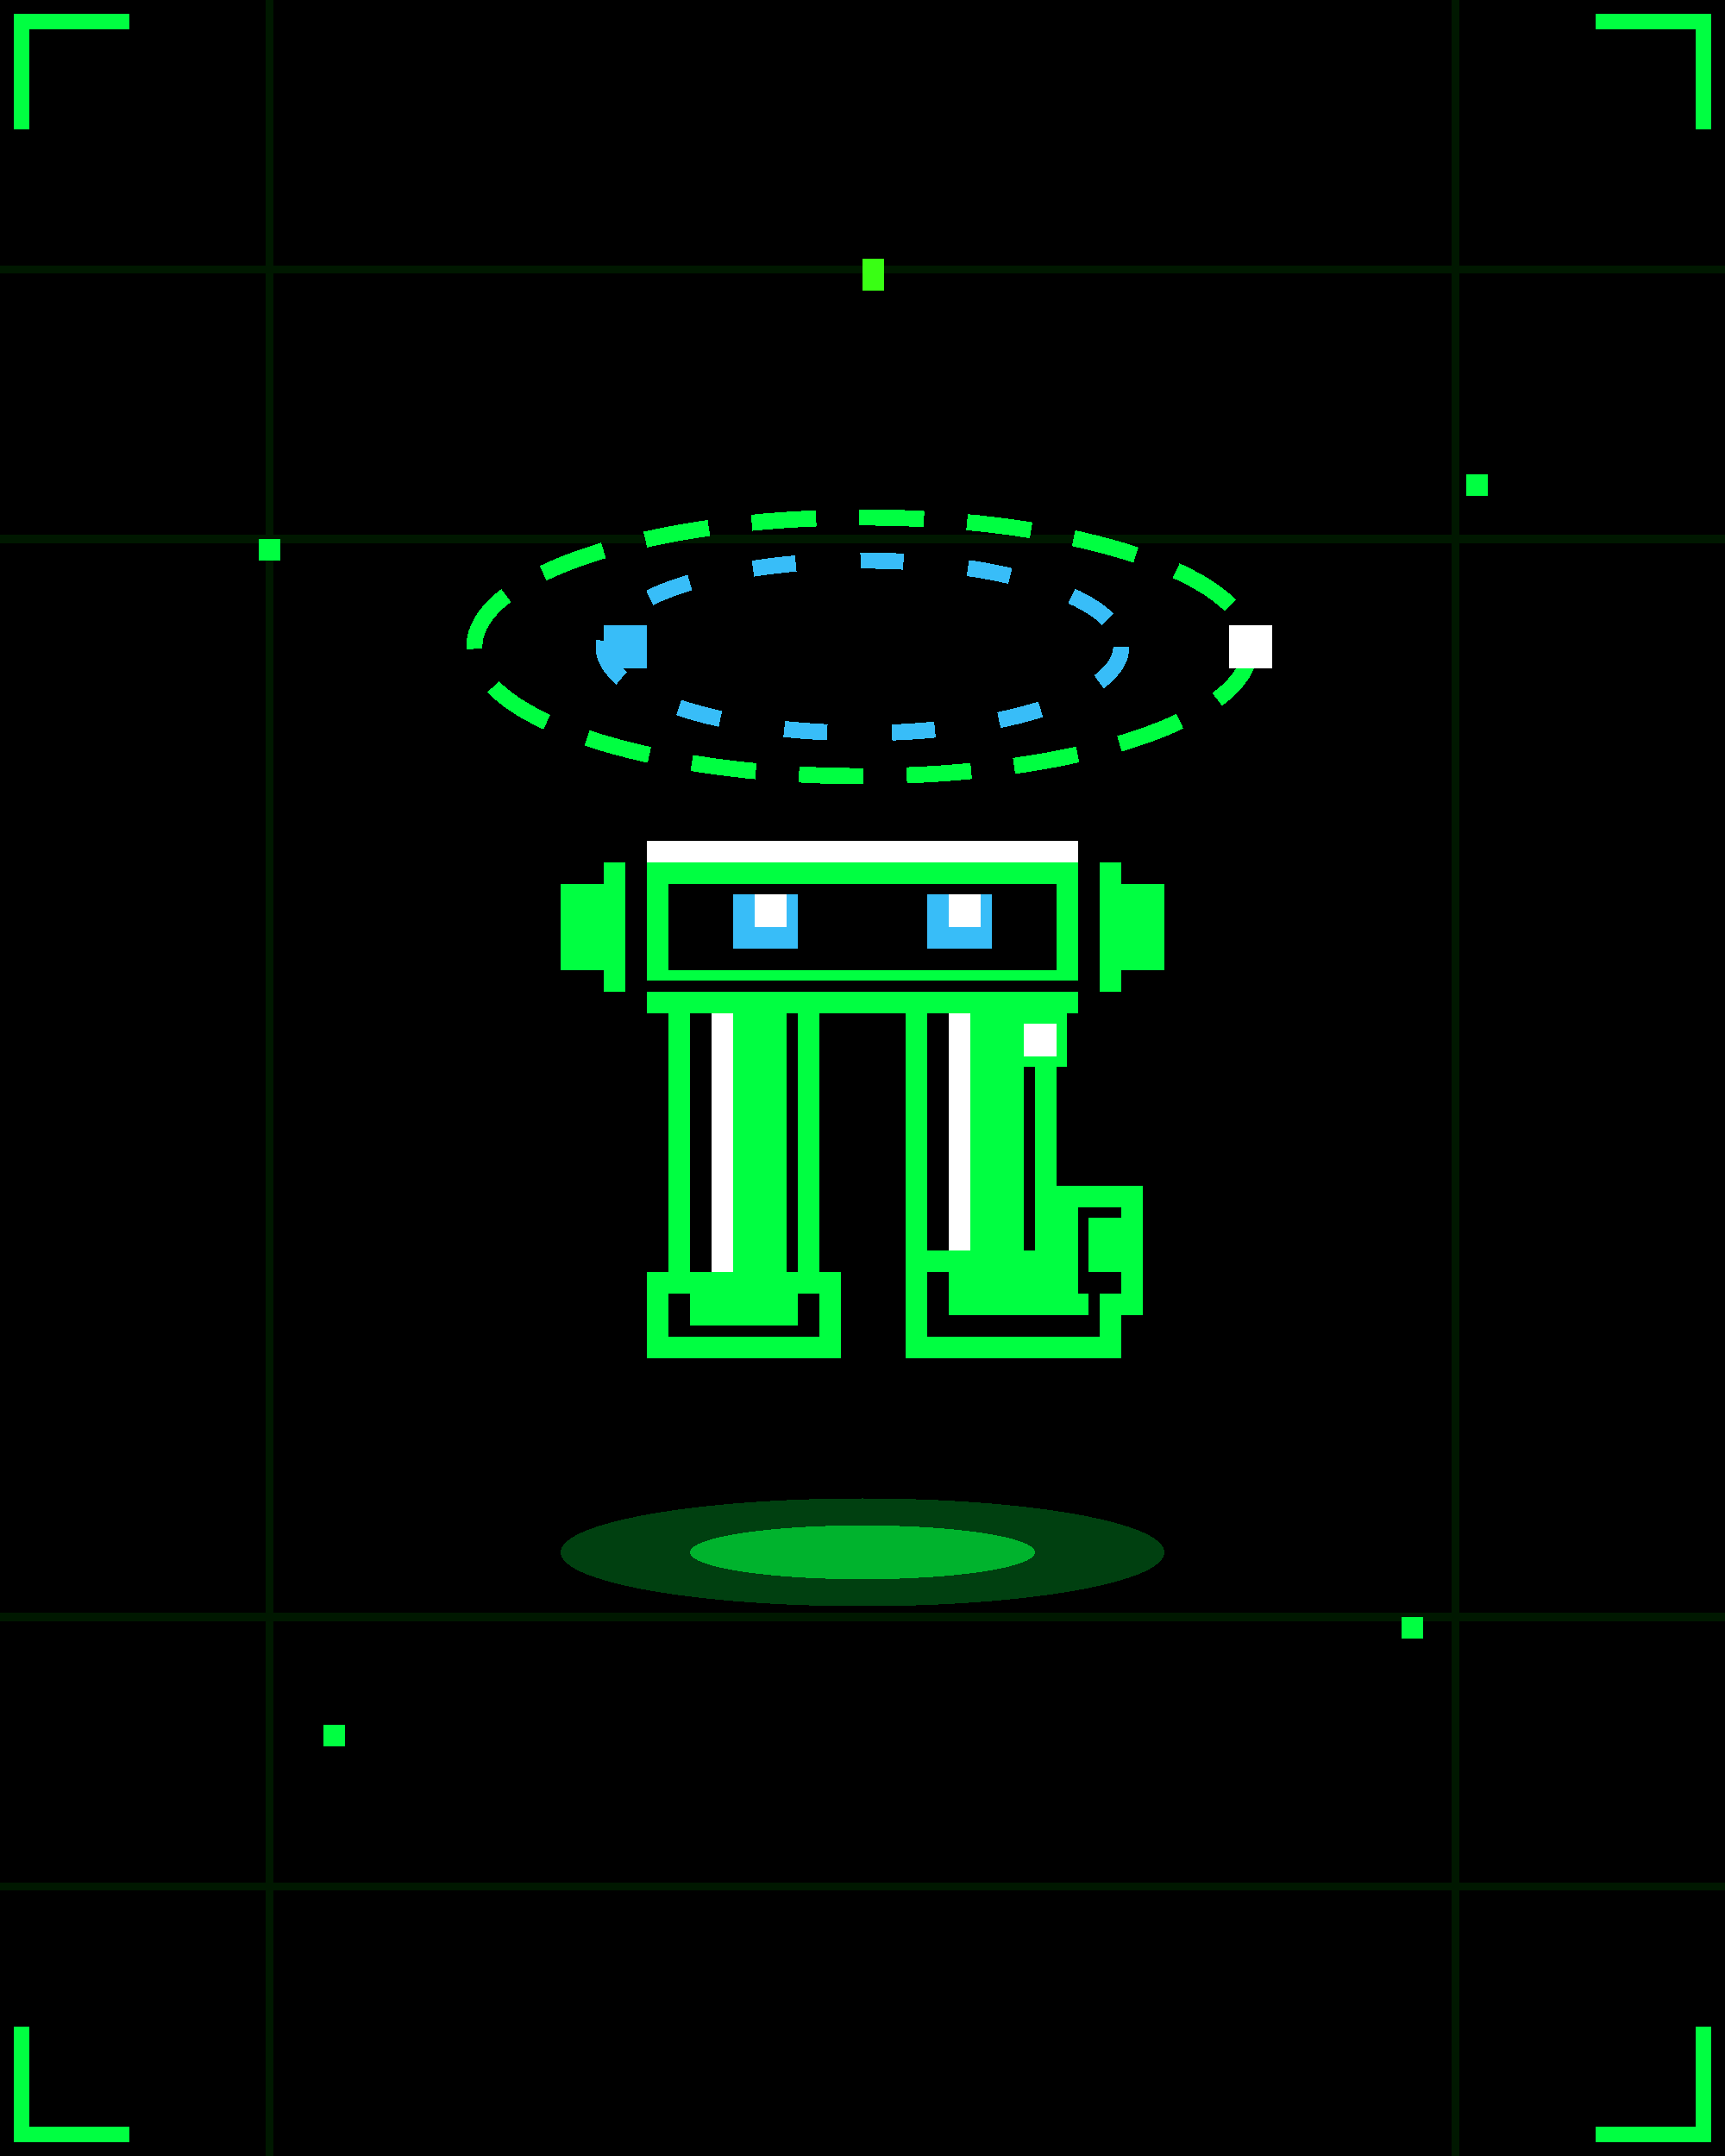
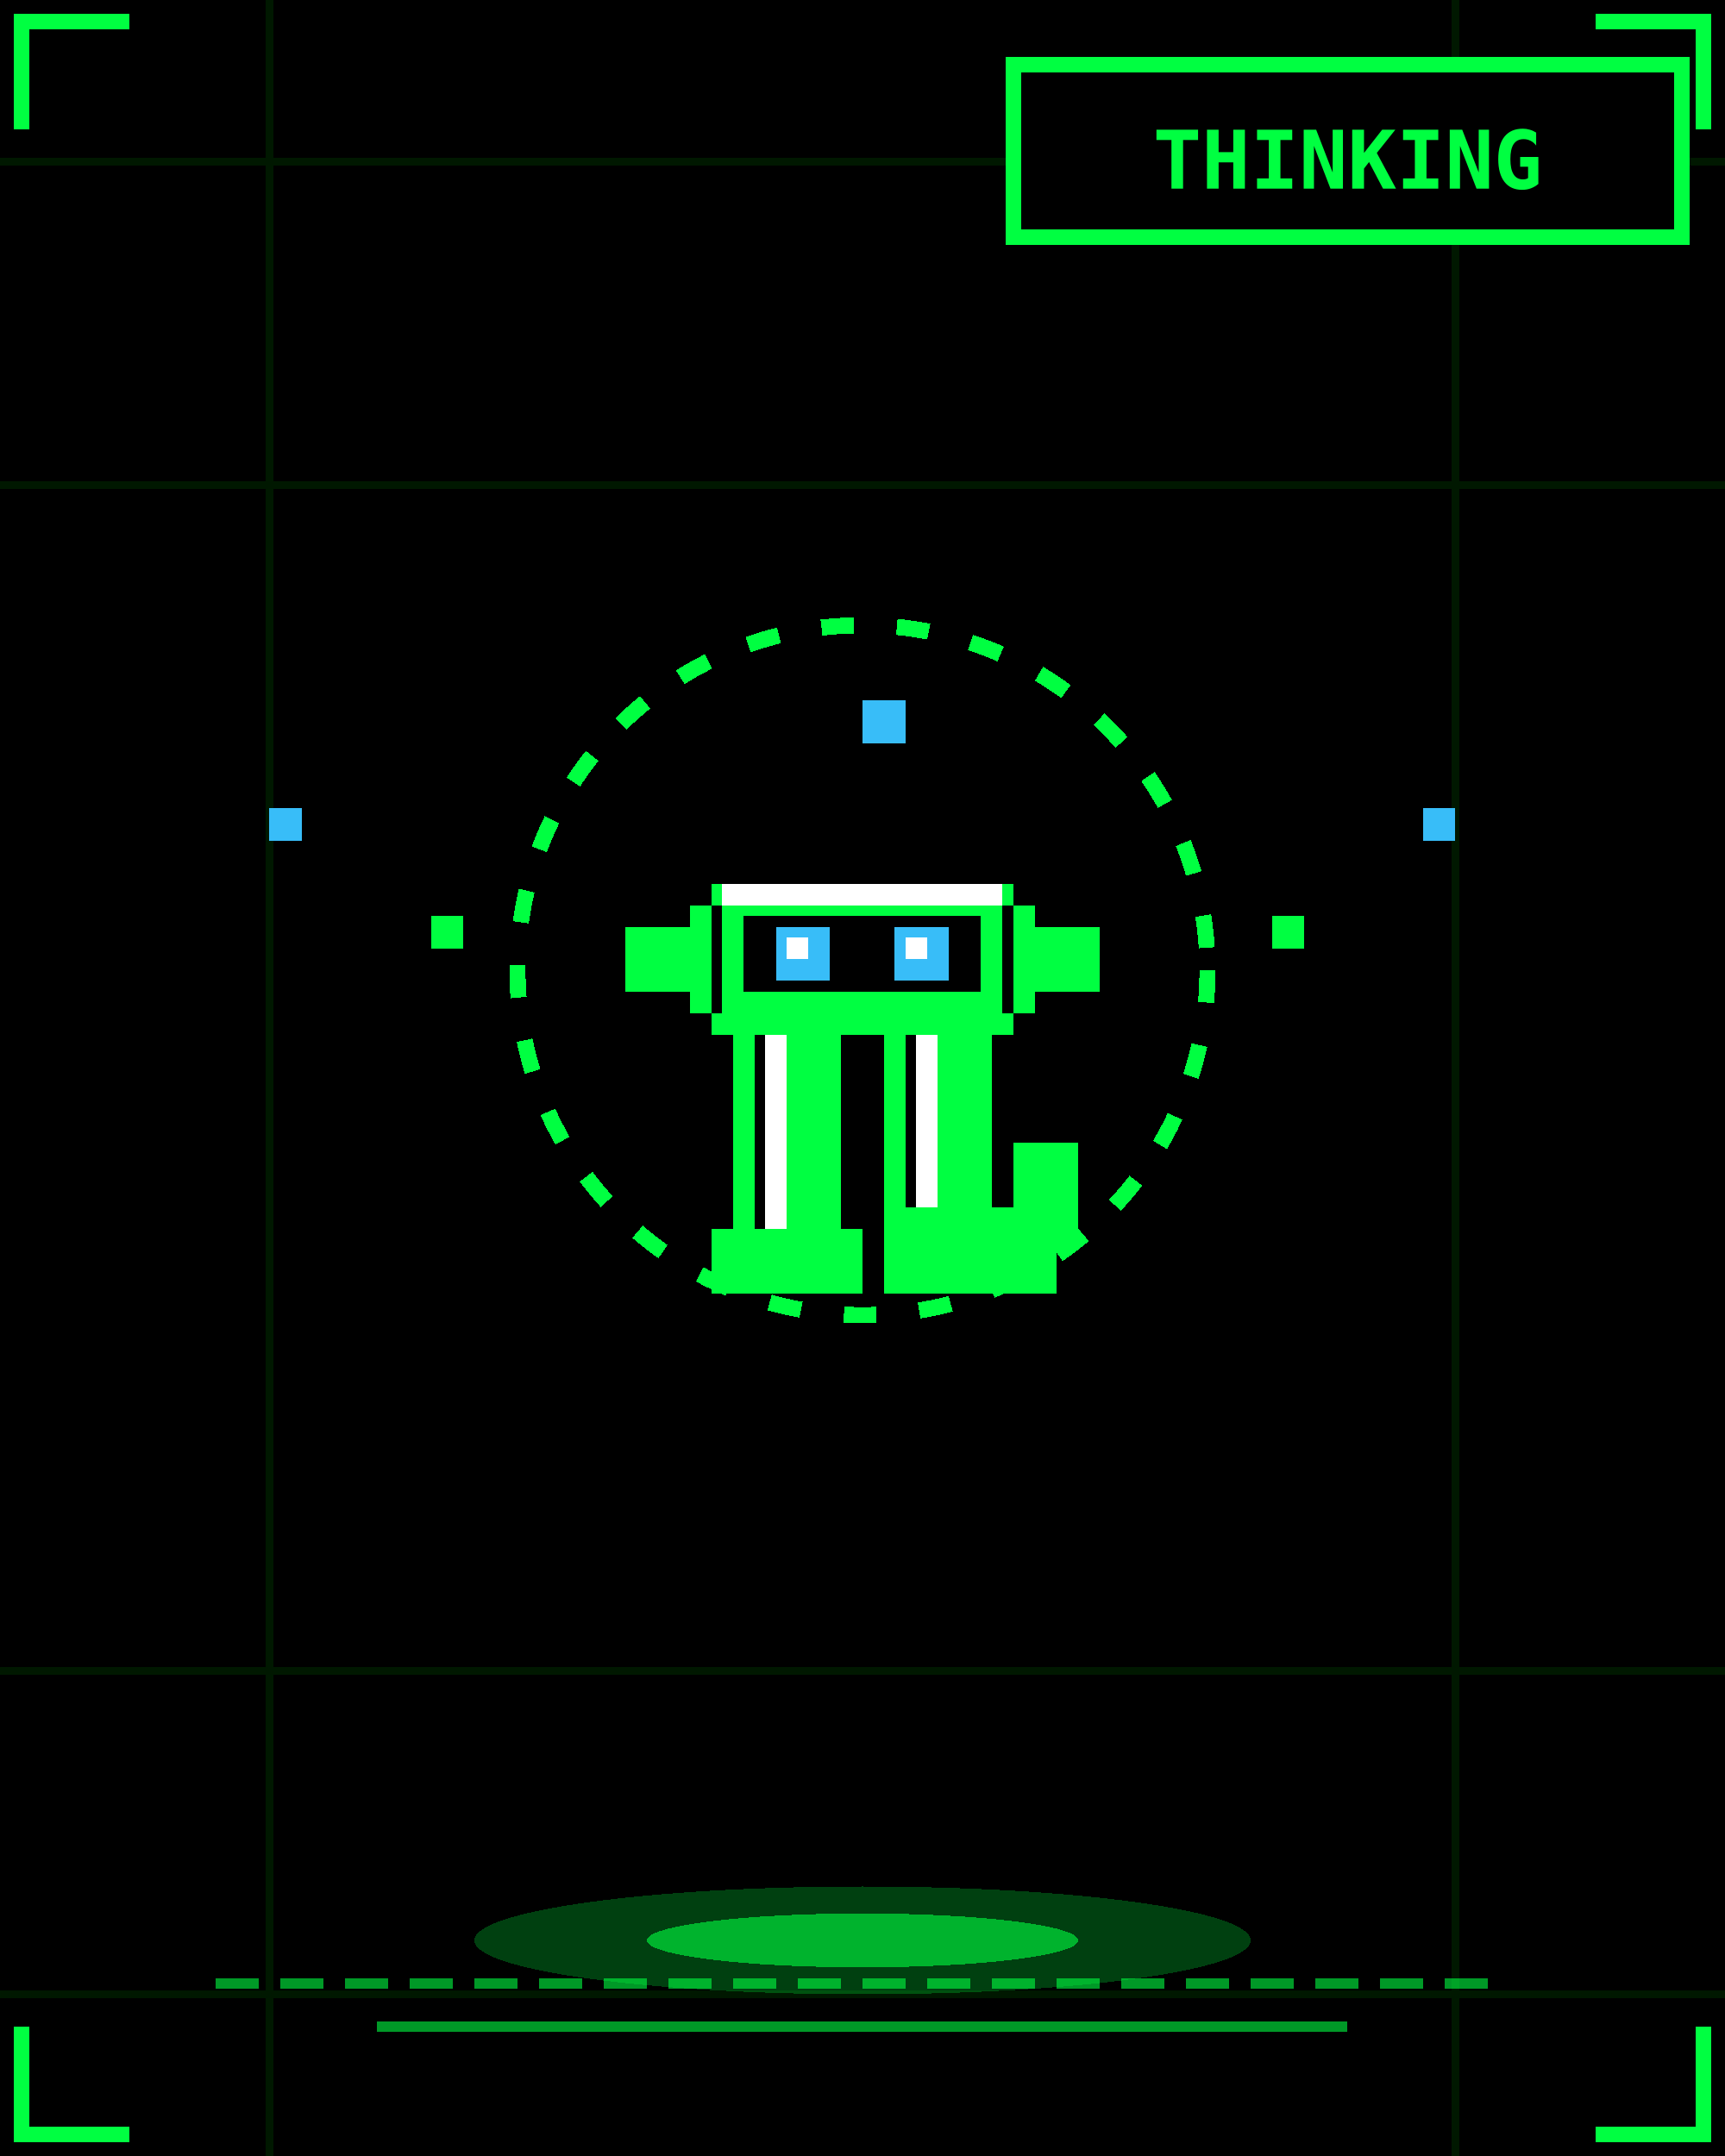
<svg xmlns="http://www.w3.org/2000/svg" viewBox="0 0 160 200" width="100%" height="100%" preserveAspectRatio="none" shape-rendering="crispEdges">
  <style>
-     /* LCD Stepped Frame Timing (4-8 FPS Authentic Embedded Matrix Stutter) */
-     @keyframes thinkBob { 0%, 100% { transform: translateY(0px); } 50% { transform: translateY(-4px); } }
-     @keyframes haloSpin1 { 0% { transform: rotate(0deg); } 100% { transform: rotate(360deg); } }
-     @keyframes haloSpin2 { 0% { transform: rotate(360deg); } 100% { transform: rotate(0deg); } }
-     @keyframes matrixDust { 0% { transform: translateY(0); opacity: 0; } 50% { opacity: 0.8; } 100% { transform: translateY(-30px); opacity: 0; } }
-     @keyframes eyeLook { 0%, 100% { transform: translate(0px, 0px); } 30% { transform: translate(2px, -2px); } 70% { transform: translate(-2px, -2px); } }
+     @keyframes psychicPulse {
+       0% { transform: scale(0.6); opacity: 0.8; }
+       50% { opacity: 0.3; }
+       100% { transform: scale(1.6); opacity: 0; }
+     }
+     @keyframes levitateFloat {
+       0%, 100% { transform: translateY(0px); }
+       50% { transform: translateY(-6px); }
+     }
+     @keyframes thoughtParticle1 {
+       0% { transform: translateY(0px); opacity: 0; }
+       40% { opacity: 1; }
+       100% { transform: translateY(-70px); opacity: 0; }
+     }
+     @keyframes thoughtParticle2 {
+       0% { transform: translateY(0px); opacity: 0; }
+       40% { opacity: 1; }
+       100% { transform: translateY(-70px); opacity: 0; }
+     }

-     .mascot-think { animation: thinkBob 1.6s steps(2) infinite; transform-origin: 80px 100px; }
-     .halo-group-1 { animation: haloSpin1 4s steps(8) infinite; transform-origin: 80px 60px; }
-     .halo-group-2 { animation: haloSpin2 6s steps(12) infinite; transform-origin: 80px 60px; }
-     .dust-particles { animation: matrixDust 2s steps(4) infinite; }
-     .eye-scan { animation: eyeLook 2.4s steps(3) infinite; }
+     .mascot-thinking { animation: levitateFloat 2s steps(4) infinite; transform-origin: 80px 100px; }
+     .psychic-1 { animation: psychicPulse 1.8s steps(4) infinite; transform-origin: 80px 90px; }
+     .psychic-2 { animation: psychicPulse 1.8s steps(4) infinite 0.9s; transform-origin: 80px 90px; }
+     .tp-1 { animation: thoughtParticle1 2.2s steps(6) infinite; }
+     .tp-2 { animation: thoughtParticle2 2.6s steps(6) infinite 1.1s; }
  </style>
  <rect width="160" height="200" fill="#000000" />
  <g stroke="#003b00" stroke-width="0.75" opacity="0.4">
-     <line x1="0" y1="25" x2="160" y2="25" />
-     <line x1="0" y1="50" x2="160" y2="50" />
-     <line x1="0" y1="150" x2="160" y2="150" />
-     <line x1="0" y1="175" x2="160" y2="175" />
+     <line x1="0" y1="15" x2="160" y2="15" />
+     <line x1="0" y1="45" x2="160" y2="45" />
+     <line x1="0" y1="155" x2="160" y2="155" />
+     <line x1="0" y1="185" x2="160" y2="185" />
    <line x1="25" y1="0" x2="25" y2="200" />
    <line x1="135" y1="0" x2="135" y2="200" />
  </g>
  <g stroke="#00ff41" stroke-width="1.5" fill="none">
    <path d="M2,12 L2,2 L12,2" />
    <path d="M158,12 L158,2 L148,2" />
    <path d="M2,188 L2,198 L12,198" />
    <path d="M158,188 L158,198 L148,198" />
  </g>
-   <g class="dust-particles" fill="#00ff41">
-     <rect x="24" y="50" width="2" height="2" />
-     <rect x="136" y="44" width="2" height="2" />
-     <rect x="30" y="160" width="2" height="2" />
-     <rect x="130" y="150" width="2" height="2" />
-     <rect x="80" y="24" width="2" height="3" fill="#39ff14" />
+   <g transform="translate(94, 6)">
+     <rect width="62" height="16" fill="#000000" stroke="#00ff41" stroke-width="1.5" />
+     <text x="31" y="11.5" font-family="'Fira Code', monospace" font-size="7.5" font-weight="900" fill="#00ff41" text-anchor="middle">THINKING</text>
  </g>
-   <ellipse cx="80" cy="144" rx="28" ry="5" fill="#00ff41" opacity="0.25" />
-   <ellipse cx="80" cy="144" rx="16" ry="2.5" fill="#00ff41" opacity="0.6" />
-   <g class="halo-group-1">
-     <ellipse cx="80" cy="60" rx="36" ry="12" fill="none" stroke="#00ff41" stroke-width="1.5" stroke-dasharray="6,4" />
-     <rect x="114" y="58" width="4" height="4" fill="#ffffff" />
+   <g fill="none" stroke="#00ff41" stroke-width="1.5" stroke-dasharray="3,4">
+     <circle cx="80" cy="90" r="32" class="psychic-1" />
+     <circle cx="80" cy="90" r="32" class="psychic-2" />
  </g>
-   <g class="halo-group-2">
-     <ellipse cx="80" cy="60" rx="24" ry="8" fill="none" stroke="#38bdf8" stroke-width="1.5" stroke-dasharray="4,6" />
-     <rect x="56" y="58" width="4" height="4" fill="#38bdf8" />
+   <g class="tp-1" fill="#38bdf8" transform="translate(0, 75)">
+     <rect x="25" y="0" width="3" height="3" />
+     <rect x="132" y="0" width="3" height="3" />
+     <rect x="80" y="-10" width="4" height="4" />
  </g>
-   <g class="mascot-think">
-     <rect x="56" y="80" width="48" height="12" fill="#00ff41" />
-     <rect x="60" y="78" width="40" height="16" fill="#00ff41" />
-     <rect x="52" y="82" width="56" height="8" fill="#00ff41" />
-     <rect x="62" y="92" width="14" height="28" fill="#00ff41" />
-     <rect x="60" y="118" width="18" height="8" fill="#00ff41" />
-     <rect x="84" y="92" width="14" height="26" fill="#00ff41" />
-     <rect x="84" y="116" width="20" height="10" fill="#00ff41" />
-     <rect x="98" y="110" width="8" height="12" fill="#00ff41" />
-     <rect x="64" y="94" width="10" height="24" fill="#000000" />
-     <rect x="66" y="94" width="7" height="24" fill="#00ff41" />
-     <rect x="66" y="94" width="2" height="24" fill="#ffffff" />
-     <rect x="62" y="120" width="14" height="4" fill="#000000" />
-     <rect x="64" y="120" width="10" height="3" fill="#00ff41" />
-     <rect x="86" y="94" width="10" height="22" fill="#000000" />
-     <rect x="88" y="94" width="7" height="22" fill="#00ff41" />
-     <rect x="88" y="94" width="2" height="22" fill="#ffffff" />
-     <rect x="86" y="118" width="16" height="6" fill="#000000" />
-     <rect x="88" y="118" width="13" height="4" fill="#00ff41" />
-     <rect x="100" y="112" width="4" height="8" fill="#000000" />
-     <rect x="101" y="113" width="3" height="5" fill="#00ff41" />
-     <rect x="58" y="80" width="44" height="12" fill="#000000" />
-     <rect x="60" y="80" width="40" height="12" fill="#00ff41" />
-     <rect x="60" y="78" width="40" height="2" fill="#ffffff" />
-     <rect x="58" y="91" width="44" height="1" fill="#000000" />
-     <rect x="62" y="82" width="36" height="8" fill="#000000" />
-     <g class="eye-scan" fill="#38bdf8">
-       <rect x="68" y="83" width="6" height="5" />
-       <rect x="70" y="83" width="3" height="3" fill="#ffffff" />
-       <rect x="86" y="83" width="6" height="5" />
-       <rect x="88" y="83" width="3" height="3" fill="#ffffff" />
+   <g class="tp-2" fill="#00ff41" transform="translate(0, 85)">
+     <rect x="40" y="0" width="3" height="3" />
+     <rect x="118" y="0" width="3" height="3" />
+   </g>
+   <g opacity="0.6" stroke="#00ff41" stroke-width="1">
+     <line x1="20" y1="184" x2="140" y2="184" stroke-dasharray="4,2" />
+     <line x1="35" y1="188" x2="125" y2="188" />
+   </g>
+   <ellipse cx="80" cy="180" rx="36" ry="5" fill="#00ff41" opacity="0.25" />
+   <ellipse cx="80" cy="180" rx="20" ry="2.5" fill="#00ff41" opacity="0.6" />
+   <g class="mascot-thinking">
+     <rect x="64" y="84" width="32" height="10" fill="#00ff41" />
+     <rect x="66" y="82" width="28" height="14" fill="#00ff41" />
+     <rect x="62" y="86" width="36" height="6" fill="#00ff41" />
+     <rect x="68" y="94" width="10" height="22" fill="#00ff41" />
+     <rect x="66" y="114" width="14" height="6" fill="#00ff41" />
+     <rect x="82" y="94" width="10" height="20" fill="#00ff41" />
+     <rect x="82" y="112" width="16" height="8" fill="#00ff41" />
+     <rect x="94" y="106" width="6" height="10" fill="#00ff41" />
+     <rect x="70" y="96" width="6" height="18" fill="#000000" />
+     <rect x="71" y="96" width="5" height="18" fill="#00ff41" />
+     <rect x="71" y="96" width="2" height="18" fill="#ffffff" />
+     <rect x="84" y="96" width="6" height="16" fill="#000000" />
+     <rect x="85" y="96" width="5" height="16" fill="#00ff41" />
+     <rect x="85" y="96" width="2" height="16" fill="#ffffff" />
+     <rect x="66" y="84" width="28" height="10" fill="#000000" />
+     <rect x="67" y="84" width="26" height="10" fill="#00ff41" />
+     <rect x="67" y="82" width="26" height="2" fill="#ffffff" />
+     <rect x="69" y="85" width="22" height="7" fill="#000000" />
+     <rect x="72" y="86" width="5" height="5" fill="#38bdf8" />
+     <rect x="73" y="87" width="2" height="2" fill="#ffffff" />
+     <rect x="83" y="86" width="5" height="5" fill="#38bdf8" />
+     <rect x="84" y="87" width="2" height="2" fill="#ffffff" />
+     <g fill="#00ff41">
+       <rect x="58" y="86" width="4" height="6" />
+       <rect x="98" y="86" width="4" height="6" />
    </g>
-     <rect x="94" y="94" width="5" height="5" fill="#00ff41" />
-     <rect x="95" y="95" width="3" height="3" fill="#ffffff" />
  </g>
</svg>
